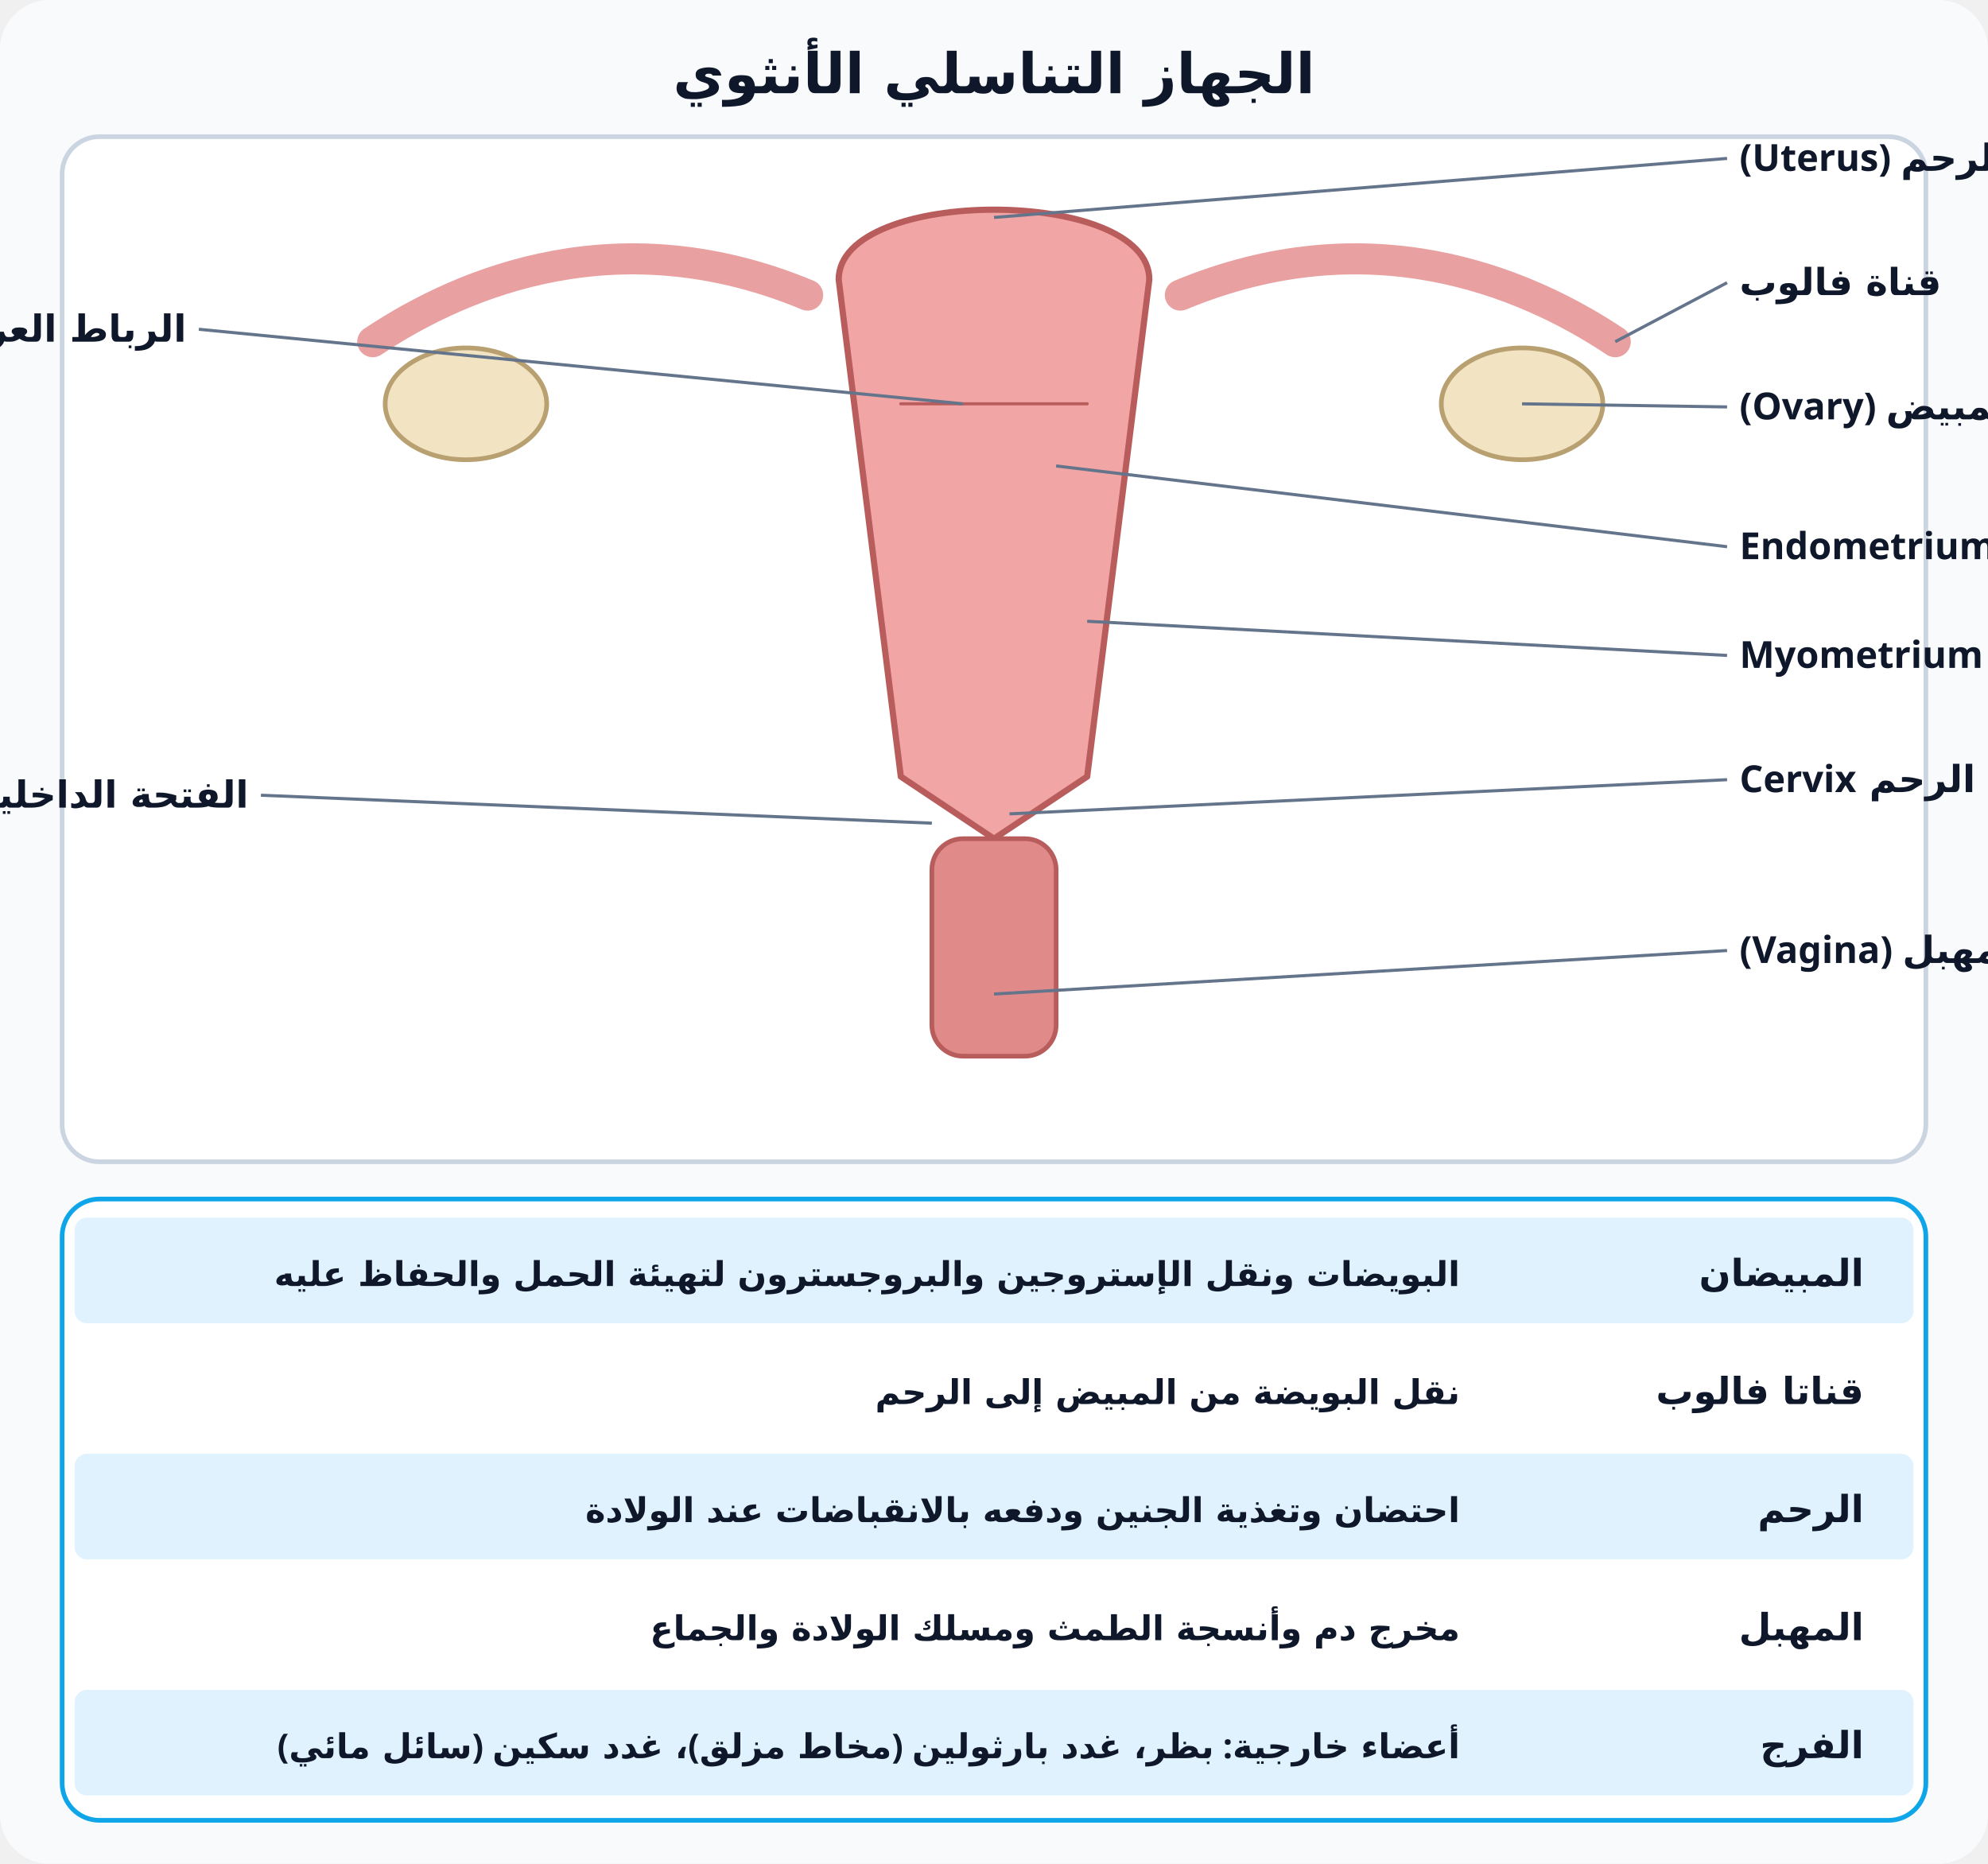
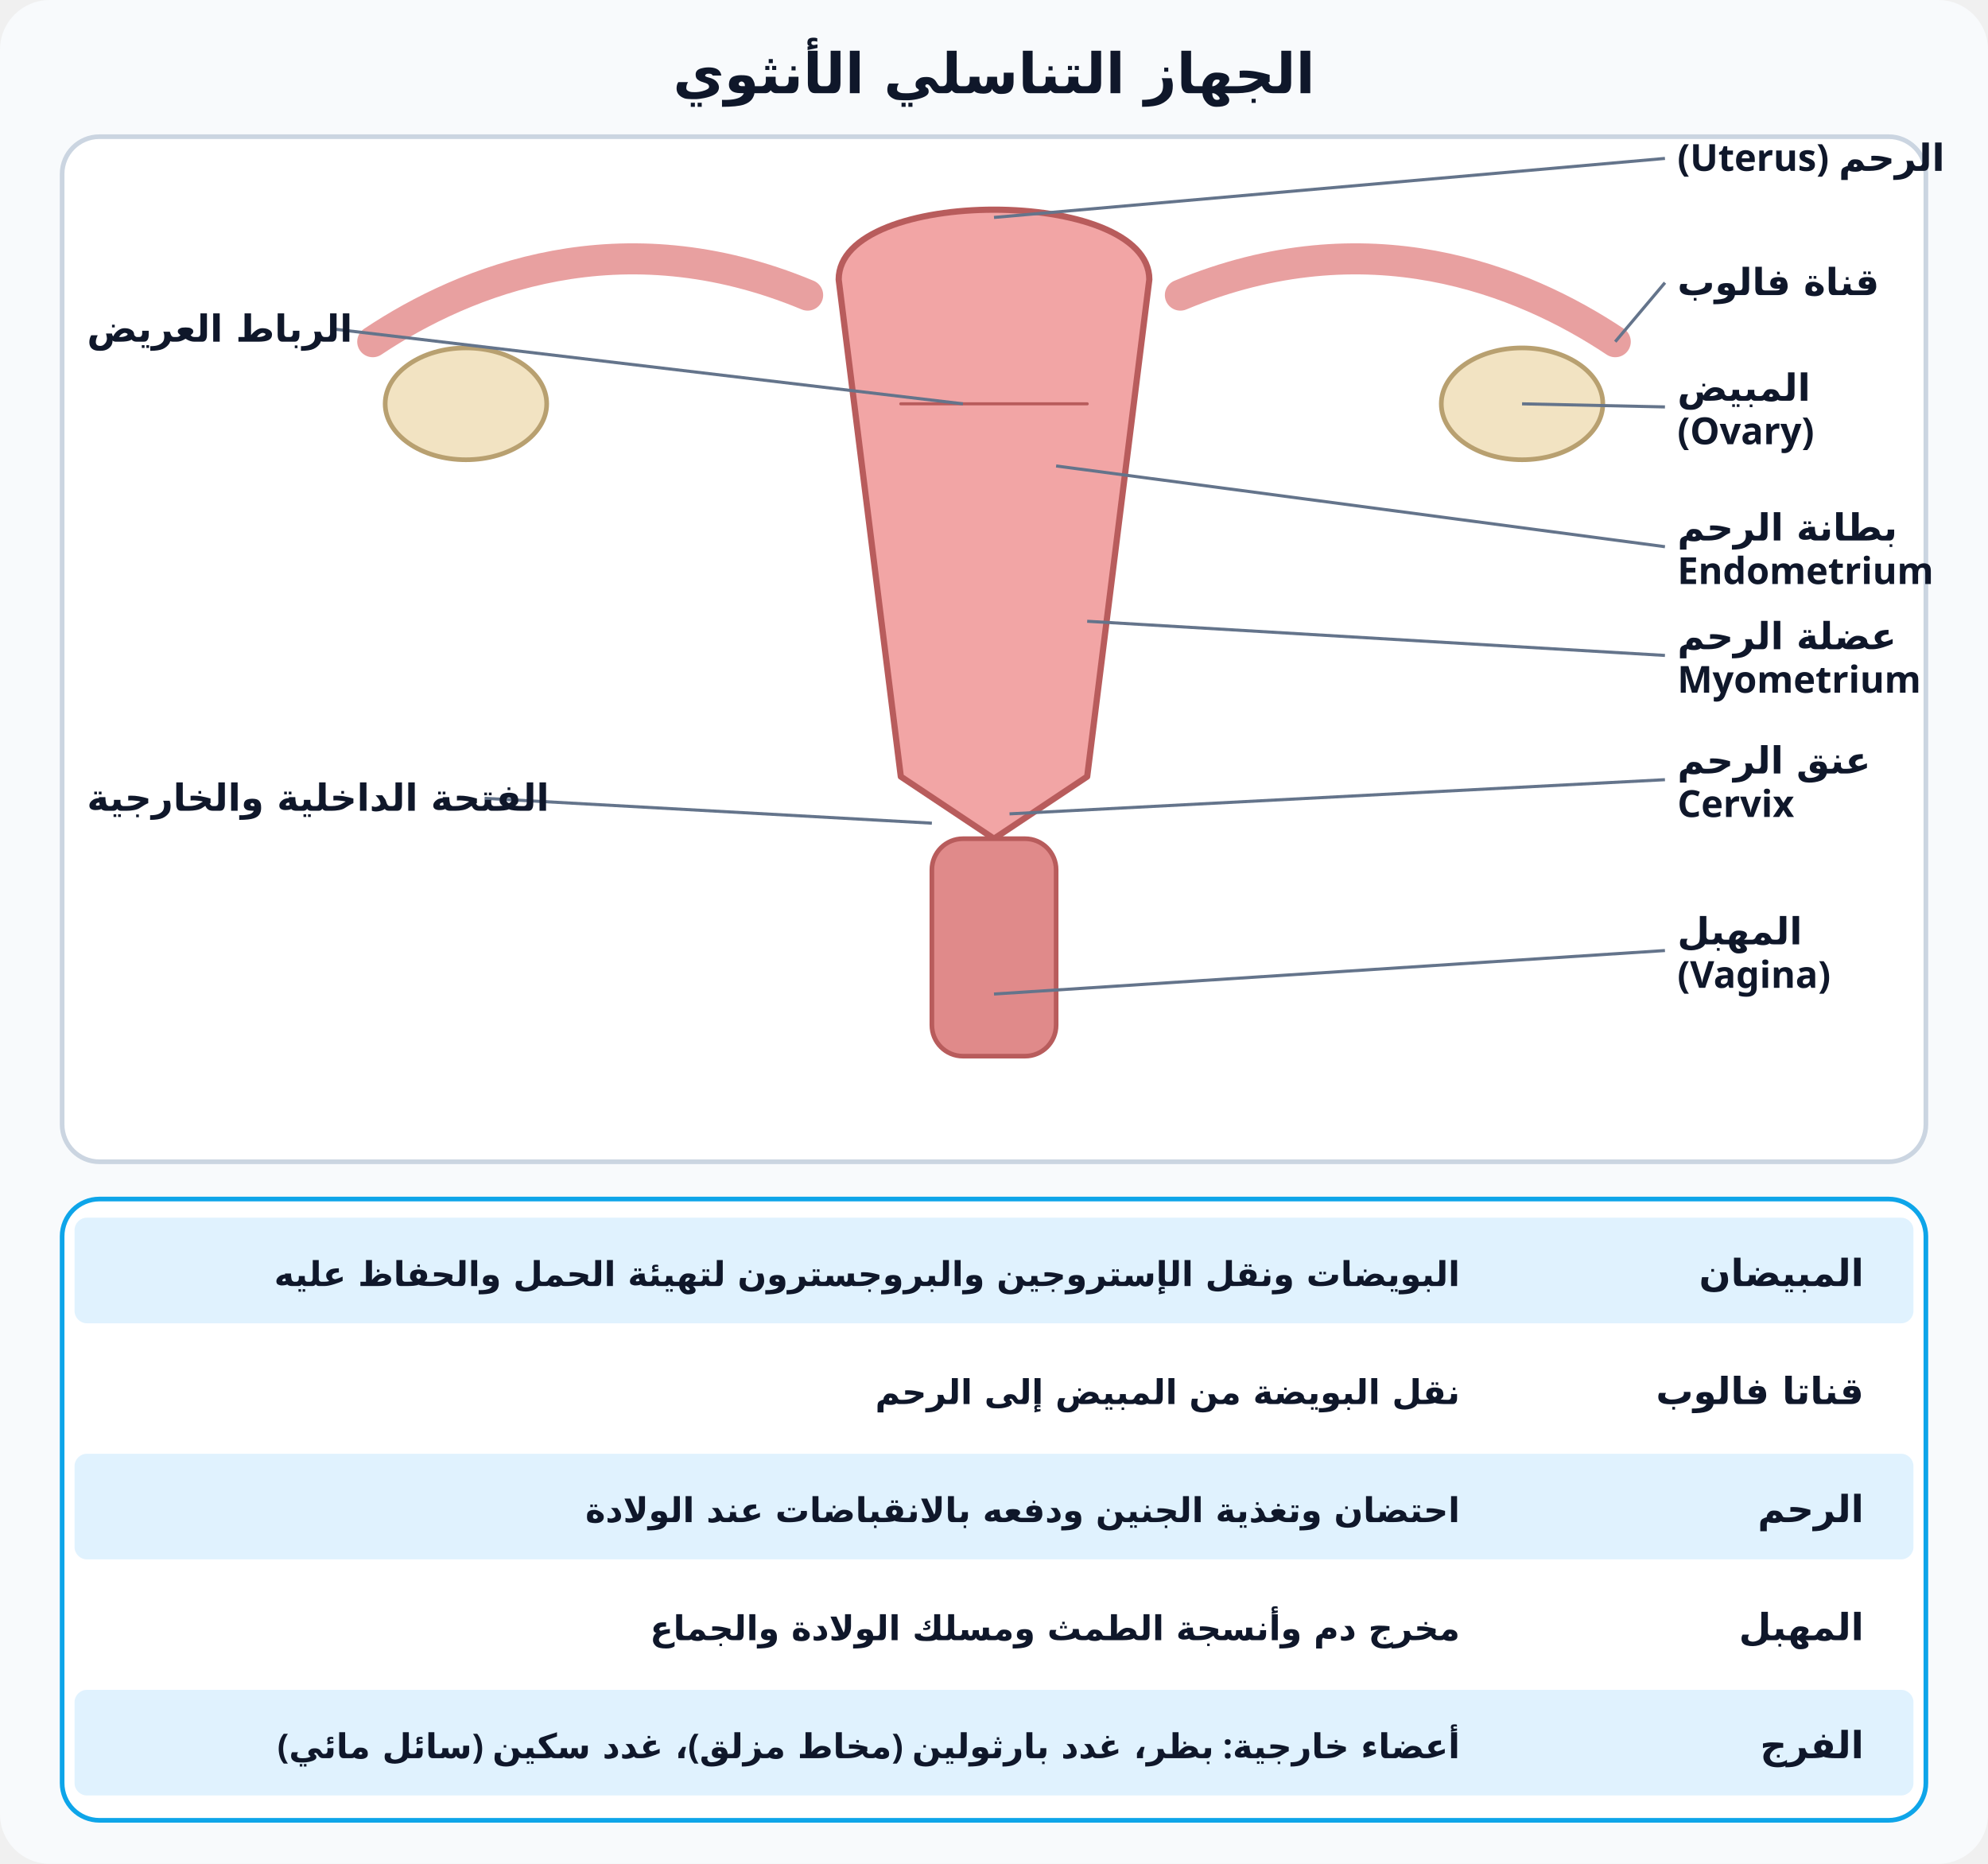
<svg xmlns="http://www.w3.org/2000/svg" viewBox="0 0 640 600" font-family="Cairo, Tahoma, sans-serif" direction="rtl">
  <rect width="640" height="600" rx="16" fill="#f8fafc" />
  <text x="320" y="30" text-anchor="middle" font-size="18" font-weight="800" fill="#0f172a">الجهاز التناسلي الأنثوي</text>
  <rect x="20" y="44" width="600" height="330" rx="12" fill="#fff" stroke="#cbd5e1" stroke-width="1.5" />
  <path d="M270,90 C270,60 370,60 370,90 L350,250 L320,270 L290,250 Z" fill="#f2a5a5" stroke="#b85c5c" stroke-width="2" stroke-linecap="round" stroke-linejoin="round" />
  <path d="M290,130 L350,130" fill="none" stroke="#b85c5c" stroke-width="1" stroke-linecap="round" stroke-linejoin="round" />
  <path d="M260,95 C200,70 150,90 120,110" fill="none" stroke="#e8a0a0" stroke-width="10" stroke-linecap="round" stroke-linejoin="round" />
  <path d="M380,95 C440,70 490,90 520,110" fill="none" stroke="#e8a0a0" stroke-width="10" stroke-linecap="round" stroke-linejoin="round" />
  <ellipse cx="150" cy="130" rx="26" ry="18" fill="#f2e3c2" stroke="#b8a070" stroke-width="1.5" />
  <ellipse cx="490" cy="130" rx="26" ry="18" fill="#f2e3c2" stroke="#b8a070" stroke-width="1.5" />
  <rect x="300" y="270" width="40" height="70" rx="10" fill="#e08a8a" stroke="#b85c5c" stroke-width="1.5" />
-   <line x1="320" y1="70" x2="556" y2="51" stroke="#64748b" stroke-width="1" />
-   <text x="560" y="55" text-anchor="end" font-size="12" font-weight="600" fill="#0f172a">الرحم (Uterus)</text>
-   <line x1="520" y1="110" x2="556" y2="91" stroke="#64748b" stroke-width="1" />
-   <text x="560" y="95" text-anchor="end" font-size="12" font-weight="600" fill="#0f172a">قناة فالوب</text>
-   <line x1="490" y1="130" x2="556" y2="131" stroke="#64748b" stroke-width="1" />
-   <text x="560" y="135" text-anchor="end" font-size="12" font-weight="600" fill="#0f172a">المبيض (Ovary)</text>
-   <line x1="340" y1="150" x2="556" y2="176" stroke="#64748b" stroke-width="1" />
-   <text x="560" y="180" text-anchor="end" font-size="12" font-weight="600" fill="#0f172a">بطانة الرحم Endometrium</text>
-   <line x1="350" y1="200" x2="556" y2="211" stroke="#64748b" stroke-width="1" />
-   <text x="560" y="215" text-anchor="end" font-size="12" font-weight="600" fill="#0f172a">عضلة الرحم Myometrium</text>
-   <line x1="325" y1="262" x2="556" y2="251" stroke="#64748b" stroke-width="1" />
-   <text x="560" y="255" text-anchor="end" font-size="12" font-weight="600" fill="#0f172a">عنق الرحم Cervix</text>
-   <line x1="320" y1="320" x2="556" y2="306" stroke="#64748b" stroke-width="1" />
-   <text x="560" y="310" text-anchor="end" font-size="12" font-weight="600" fill="#0f172a">المهبل (Vagina)</text>
-   <line x1="310" y1="130" x2="64" y2="106" stroke="#64748b" stroke-width="1" />
-   <text x="60" y="110" text-anchor="start" font-size="12" font-weight="600" fill="#0f172a">الرباط العريض</text>
-   <line x1="300" y1="265" x2="84" y2="256" stroke="#64748b" stroke-width="1" />
-   <text x="80" y="260" text-anchor="start" font-size="12" font-weight="600" fill="#0f172a">الفتحة الداخلية والخارجية</text>
+   <line x1="320" y1="70" x2="536" y2="51" stroke="#64748b" stroke-width="1" />
+   <text x="540" y="55" text-anchor="end" font-size="12" font-weight="600" fill="#0f172a">الرحم (Uterus)</text>
+   <line x1="520" y1="110" x2="536" y2="91" stroke="#64748b" stroke-width="1" />
+   <text x="540" y="95" text-anchor="end" font-size="12" font-weight="600" fill="#0f172a">قناة فالوب</text>
+   <line x1="490" y1="130" x2="536" y2="131" stroke="#64748b" stroke-width="1" />
+   <text x="540" y="129" text-anchor="end" font-size="12" font-weight="600" fill="#0f172a">المبيض</text>
+   <text x="540" y="143" text-anchor="end" font-size="12" font-weight="600" fill="#0f172a">(Ovary)</text>
+   <line x1="340" y1="150" x2="536" y2="176" stroke="#64748b" stroke-width="1" />
+   <text x="540" y="174" text-anchor="end" font-size="12" font-weight="600" fill="#0f172a">بطانة الرحم</text>
+   <text x="540" y="188" text-anchor="end" font-size="12" font-weight="600" fill="#0f172a">Endometrium</text>
+   <line x1="350" y1="200" x2="536" y2="211" stroke="#64748b" stroke-width="1" />
+   <text x="540" y="209" text-anchor="end" font-size="12" font-weight="600" fill="#0f172a">عضلة الرحم</text>
+   <text x="540" y="223" text-anchor="end" font-size="12" font-weight="600" fill="#0f172a">Myometrium</text>
+   <line x1="325" y1="262" x2="536" y2="251" stroke="#64748b" stroke-width="1" />
+   <text x="540" y="249" text-anchor="end" font-size="12" font-weight="600" fill="#0f172a">عنق الرحم</text>
+   <text x="540" y="263" text-anchor="end" font-size="12" font-weight="600" fill="#0f172a">Cervix</text>
+   <line x1="320" y1="320" x2="536" y2="306" stroke="#64748b" stroke-width="1" />
+   <text x="540" y="304" text-anchor="end" font-size="12" font-weight="600" fill="#0f172a">المهبل</text>
+   <text x="540" y="318" text-anchor="end" font-size="12" font-weight="600" fill="#0f172a">(Vagina)</text>
+   <line x1="310" y1="130" x2="108" y2="106" stroke="#64748b" stroke-width="1" />
+   <text x="28" y="110" text-anchor="end" font-size="12" font-weight="600" fill="#0f172a">الرباط العريض</text>
+   <line x1="300" y1="265" x2="156" y2="257" stroke="#64748b" stroke-width="1" />
+   <text x="28" y="261" text-anchor="end" font-size="12" font-weight="600" fill="#0f172a">الفتحة الداخلية والخارجية</text>
  <rect x="20" y="386" width="600" height="200" rx="12" fill="#fff" stroke="#0ea5e9" stroke-width="1.5" />
  <rect x="24" y="392" width="592" height="34" rx="4" fill="#e0f2fe" stroke="none" stroke-width="1.5" />
  <text x="600" y="414" text-anchor="start" font-size="12" font-weight="800" fill="#0f172a">المبيضان</text>
  <text x="470" y="414" text-anchor="start" font-size="11" font-weight="600" fill="#0f172a">البويضات ونقل الإستروجين والبروجسترون لتهيئة الحمل والحفاظ عليه</text>
  <rect x="24" y="430" width="592" height="34" rx="4" fill="#fff" stroke="none" stroke-width="1.5" />
  <text x="600" y="452" text-anchor="start" font-size="12" font-weight="800" fill="#0f172a">قناتا فالوب</text>
  <text x="470" y="452" text-anchor="start" font-size="11" font-weight="600" fill="#0f172a">نقل البويضة من المبيض إلى الرحم</text>
  <rect x="24" y="468" width="592" height="34" rx="4" fill="#e0f2fe" stroke="none" stroke-width="1.5" />
  <text x="600" y="490" text-anchor="start" font-size="12" font-weight="800" fill="#0f172a">الرحم</text>
  <text x="470" y="490" text-anchor="start" font-size="11" font-weight="600" fill="#0f172a">احتضان وتغذية الجنين ودفعه بالانقباضات عند الولادة</text>
  <rect x="24" y="506" width="592" height="34" rx="4" fill="#fff" stroke="none" stroke-width="1.5" />
  <text x="600" y="528" text-anchor="start" font-size="12" font-weight="800" fill="#0f172a">المهبل</text>
  <text x="470" y="528" text-anchor="start" font-size="11" font-weight="600" fill="#0f172a">مخرج دم وأنسجة الطمث ومسلك الولادة والجماع</text>
  <rect x="24" y="544" width="592" height="34" rx="4" fill="#e0f2fe" stroke="none" stroke-width="1.5" />
  <text x="600" y="566" text-anchor="start" font-size="12" font-weight="800" fill="#0f172a">الفرج</text>
  <text x="470" y="566" text-anchor="start" font-size="11" font-weight="600" fill="#0f172a">أعضاء خارجية: بظر، غدد بارثولين (مخاط مزلق)، غدد سكين (سائل مائي)</text>
</svg>
